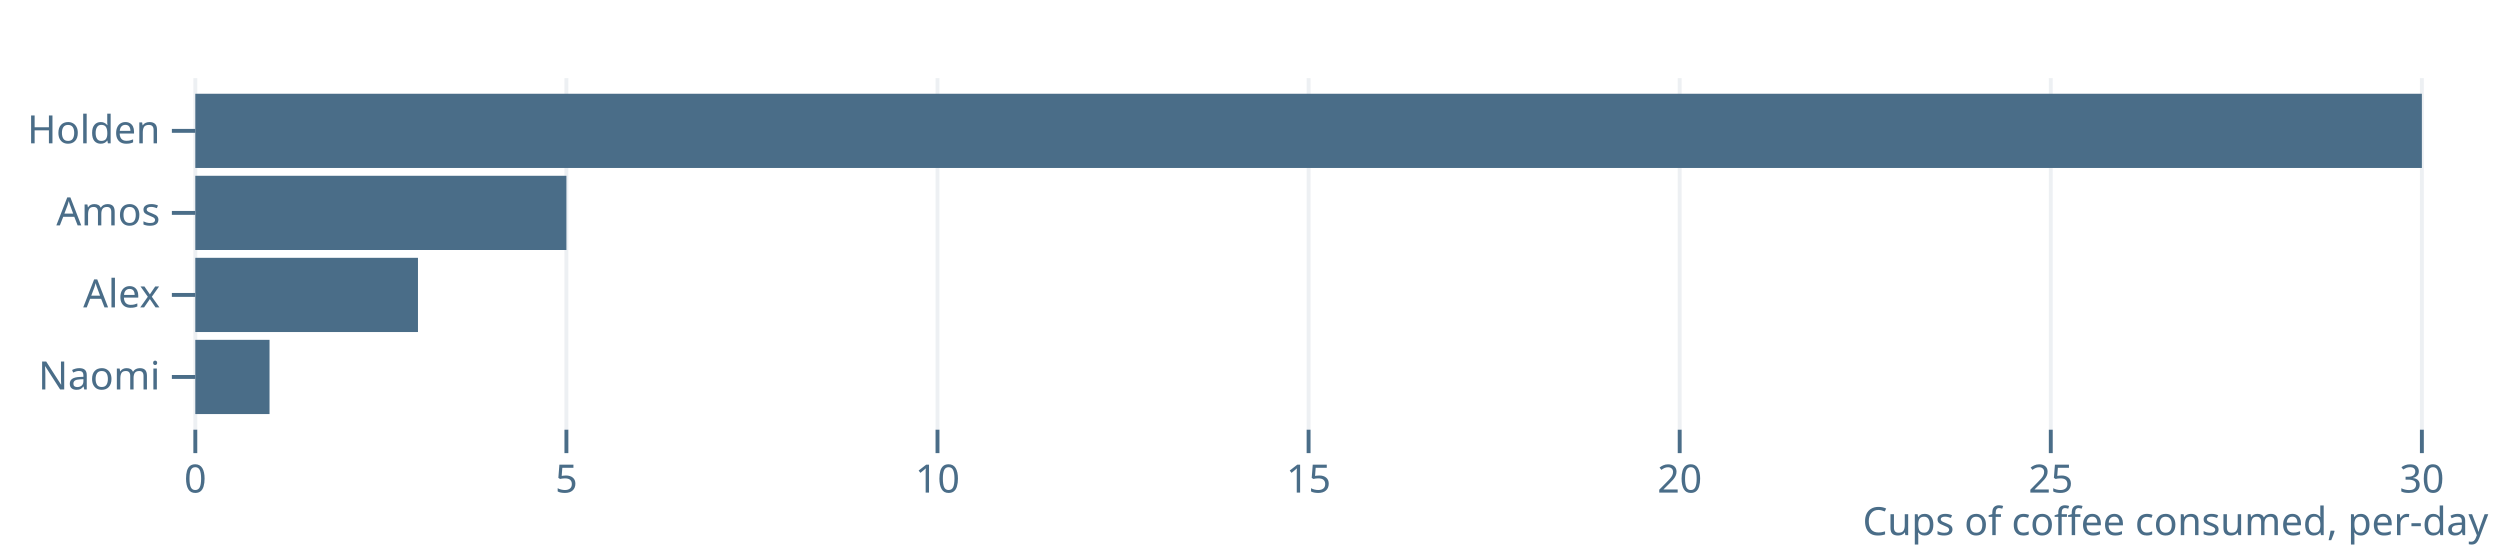
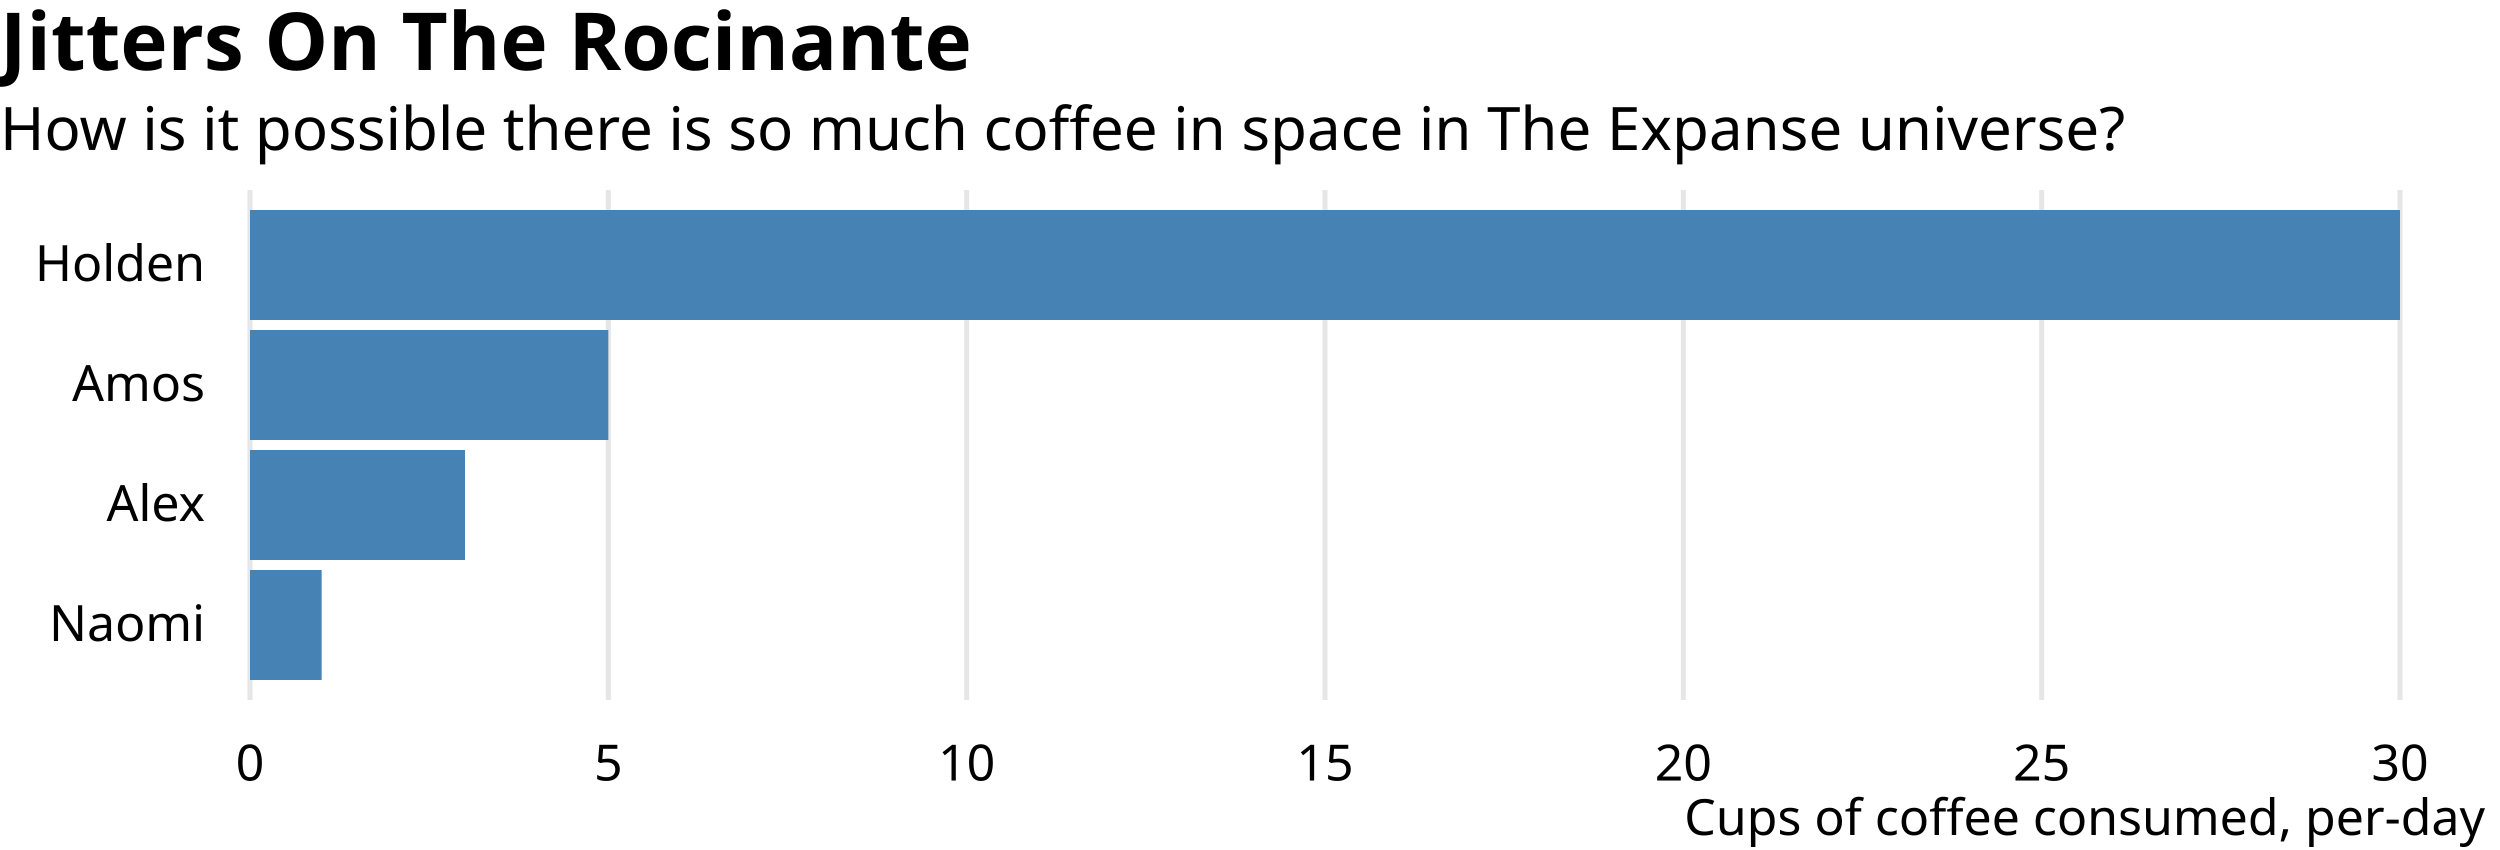
- <svg xmlns="http://www.w3.org/2000/svg" width="640" height="140" fill="currentColor" font-family="system-ui, sans-serif" font-size="10" style="background:0 0;color:#4a6d88;display:block;height:intrinsic;max-width:100%" text-anchor="middle">
+ <svg xmlns="http://www.w3.org/2000/svg" width="500" height="170" fill="currentColor" font-family="system-ui, sans-serif" font-size="10" style="background:0 0;display:block;height:intrinsic;max-width:100%" text-anchor="middle" viewBox="0 -30 500 170">
  <style>
-     .plot-d6a7b5 text{white-space:pre}
+     .plot-roci text{white-space:pre}@media (prefers-color-scheme:dark){:root{color:#fff}}
  </style>
-   <g fill="none" stroke="currentColor" aria-label="y-axis tick">
-     <path d="M50 33.5h-6M50 54.5h-6M50 75.5h-6M50 96.5h-6" />
-   </g>
+   <text y="-16" aria-label="title" font-size="16" font-weight="700" text-anchor="start">Jitters On The Rocinante</text>
+   <text aria-label="subtitle" font-size="12" text-anchor="start">How is it possible there is so much coffee in space in The Expanse universe?</text>
  <g aria-label="y-axis tick label" text-anchor="end">
-     <text y=".32em" transform="translate(41 33.5)">Holden</text>
-     <text y=".32em" transform="translate(41 54.5)">Amos</text>
-     <text y=".32em" transform="translate(41 75.5)">Alex</text>
-     <text y=".32em" transform="translate(41 96.5)">Naomi</text>
+     <text y=".32em" transform="translate(41 23)">Holden</text>
+     <text y=".32em" transform="translate(41 47)">Amos</text>
+     <text y=".32em" transform="translate(41 71)">Alex</text>
+     <text y=".32em" transform="translate(41 95)">Naomi</text>
  </g>
  <g stroke="currentColor" stroke-opacity=".1" aria-label="x-grid">
-     <path d="M50 20v90M145 20v90M240 20v90M335 20v90M430 20v90M525 20v90M620 20v90" />
-   </g>
-   <g fill="none" stroke="currentColor" aria-label="x-axis tick">
-     <path d="M50 110v6M145 110v6M240 110v6M335 110v6M430 110v6M525 110v6M620 110v6" />
+     <path d="M50 8v102M121.667 8v102M193.333 8v102M265 8v102M336.667 8v102M408.333 8v102M480 8v102" />
  </g>
  <g aria-label="x-axis tick label" font-variant="tabular-nums">
    <text y=".71em" transform="translate(50 119)">0</text>
-     <text y=".71em" transform="translate(145 119)">5</text>
-     <text y=".71em" transform="translate(240 119)">10</text>
-     <text y=".71em" transform="translate(335 119)">15</text>
-     <text y=".71em" transform="translate(430 119)">20</text>
-     <text y=".71em" transform="translate(525 119)">25</text>
-     <text y=".71em" transform="translate(620 119)">30</text>
+     <text y=".71em" transform="translate(121.667 119)">5</text>
+     <text y=".71em" transform="translate(193.333 119)">10</text>
+     <text y=".71em" transform="translate(265 119)">15</text>
+     <text y=".71em" transform="translate(336.667 119)">20</text>
+     <text y=".71em" transform="translate(408.333 119)">25</text>
+     <text y=".71em" transform="translate(480 119)">30</text>
  </g>
-   <text aria-label="x-axis label" text-anchor="end" transform="translate(637 137)">Cups of coffee consumed, per-day</text>
-   <g aria-label="bar">
-     <path d="M50 24h570v19H50zM50 45h95v19H50zM50 66h57v19H50zM50 87h19v19H50z" />
+   <text aria-label="x-axis label" text-anchor="end" transform="translate(497 137)">Cups of coffee consumed, per-day</text>
+   <g fill="#4682b4" aria-label="bar">
+     <path d="M50 12h430v22H50zM50 36h71.667v22H50zM50 60h43v22H50zM50 84h14.333v22H50z" />
  </g>
</svg>
